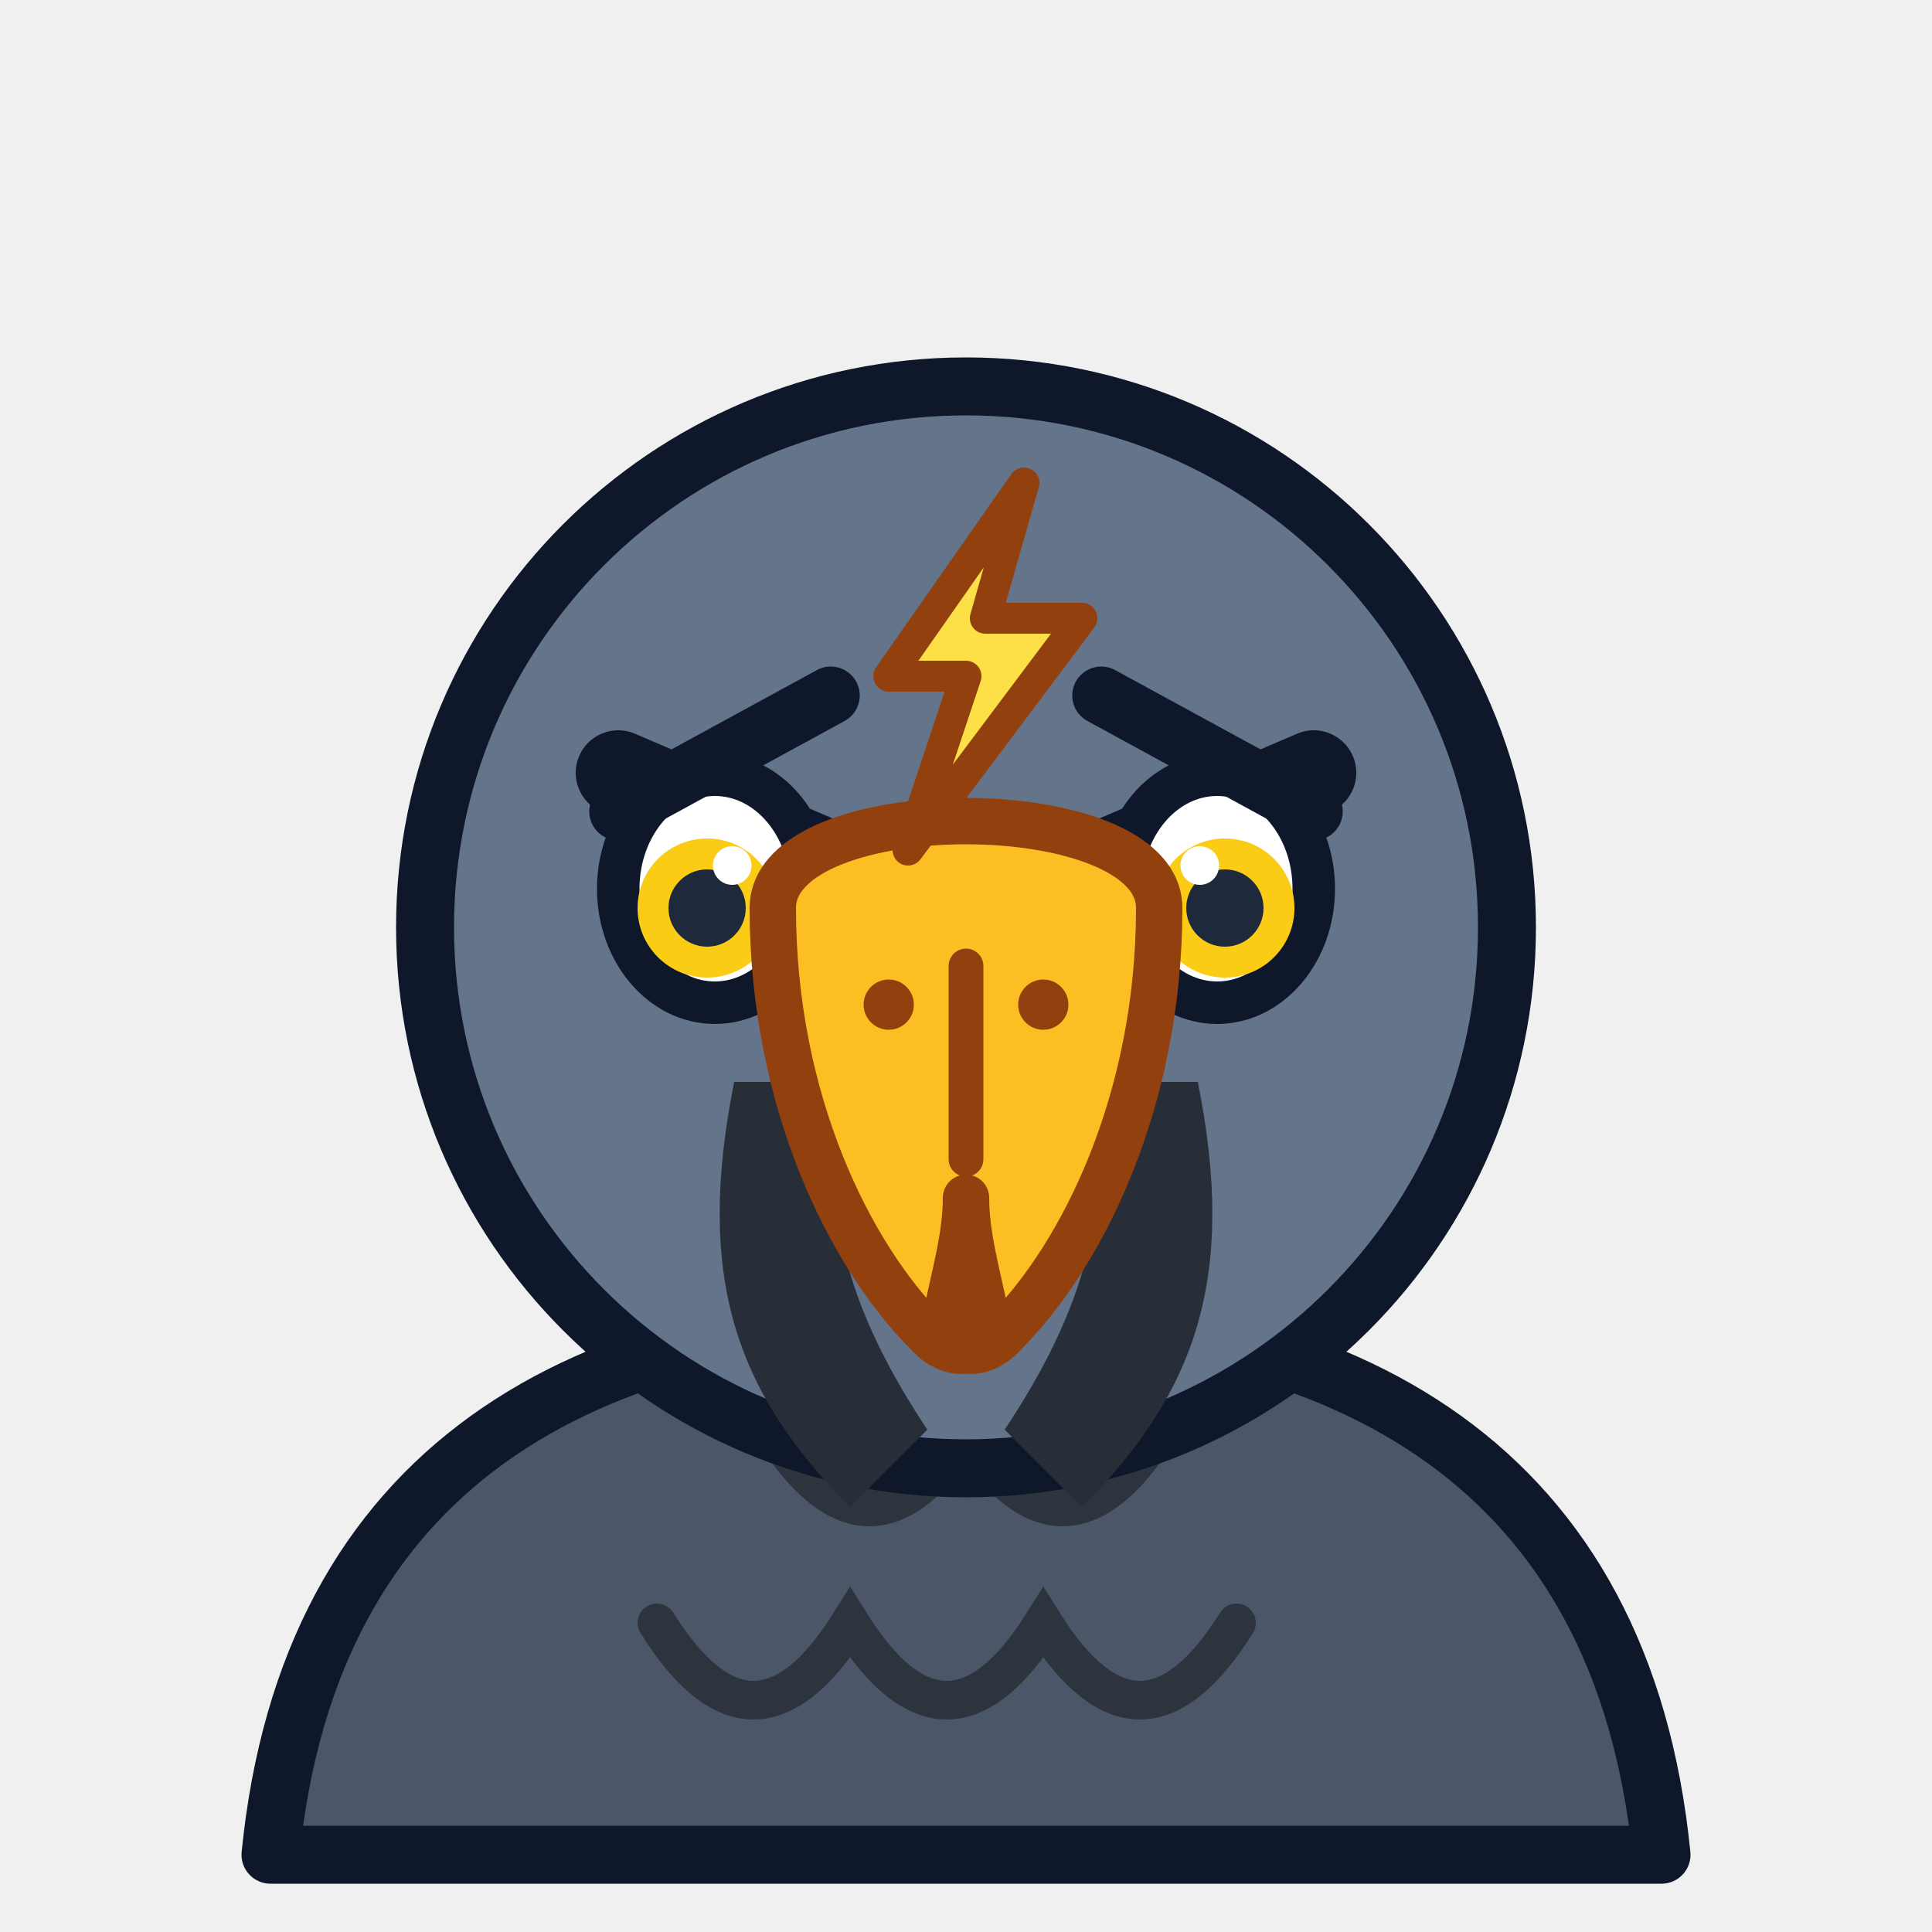
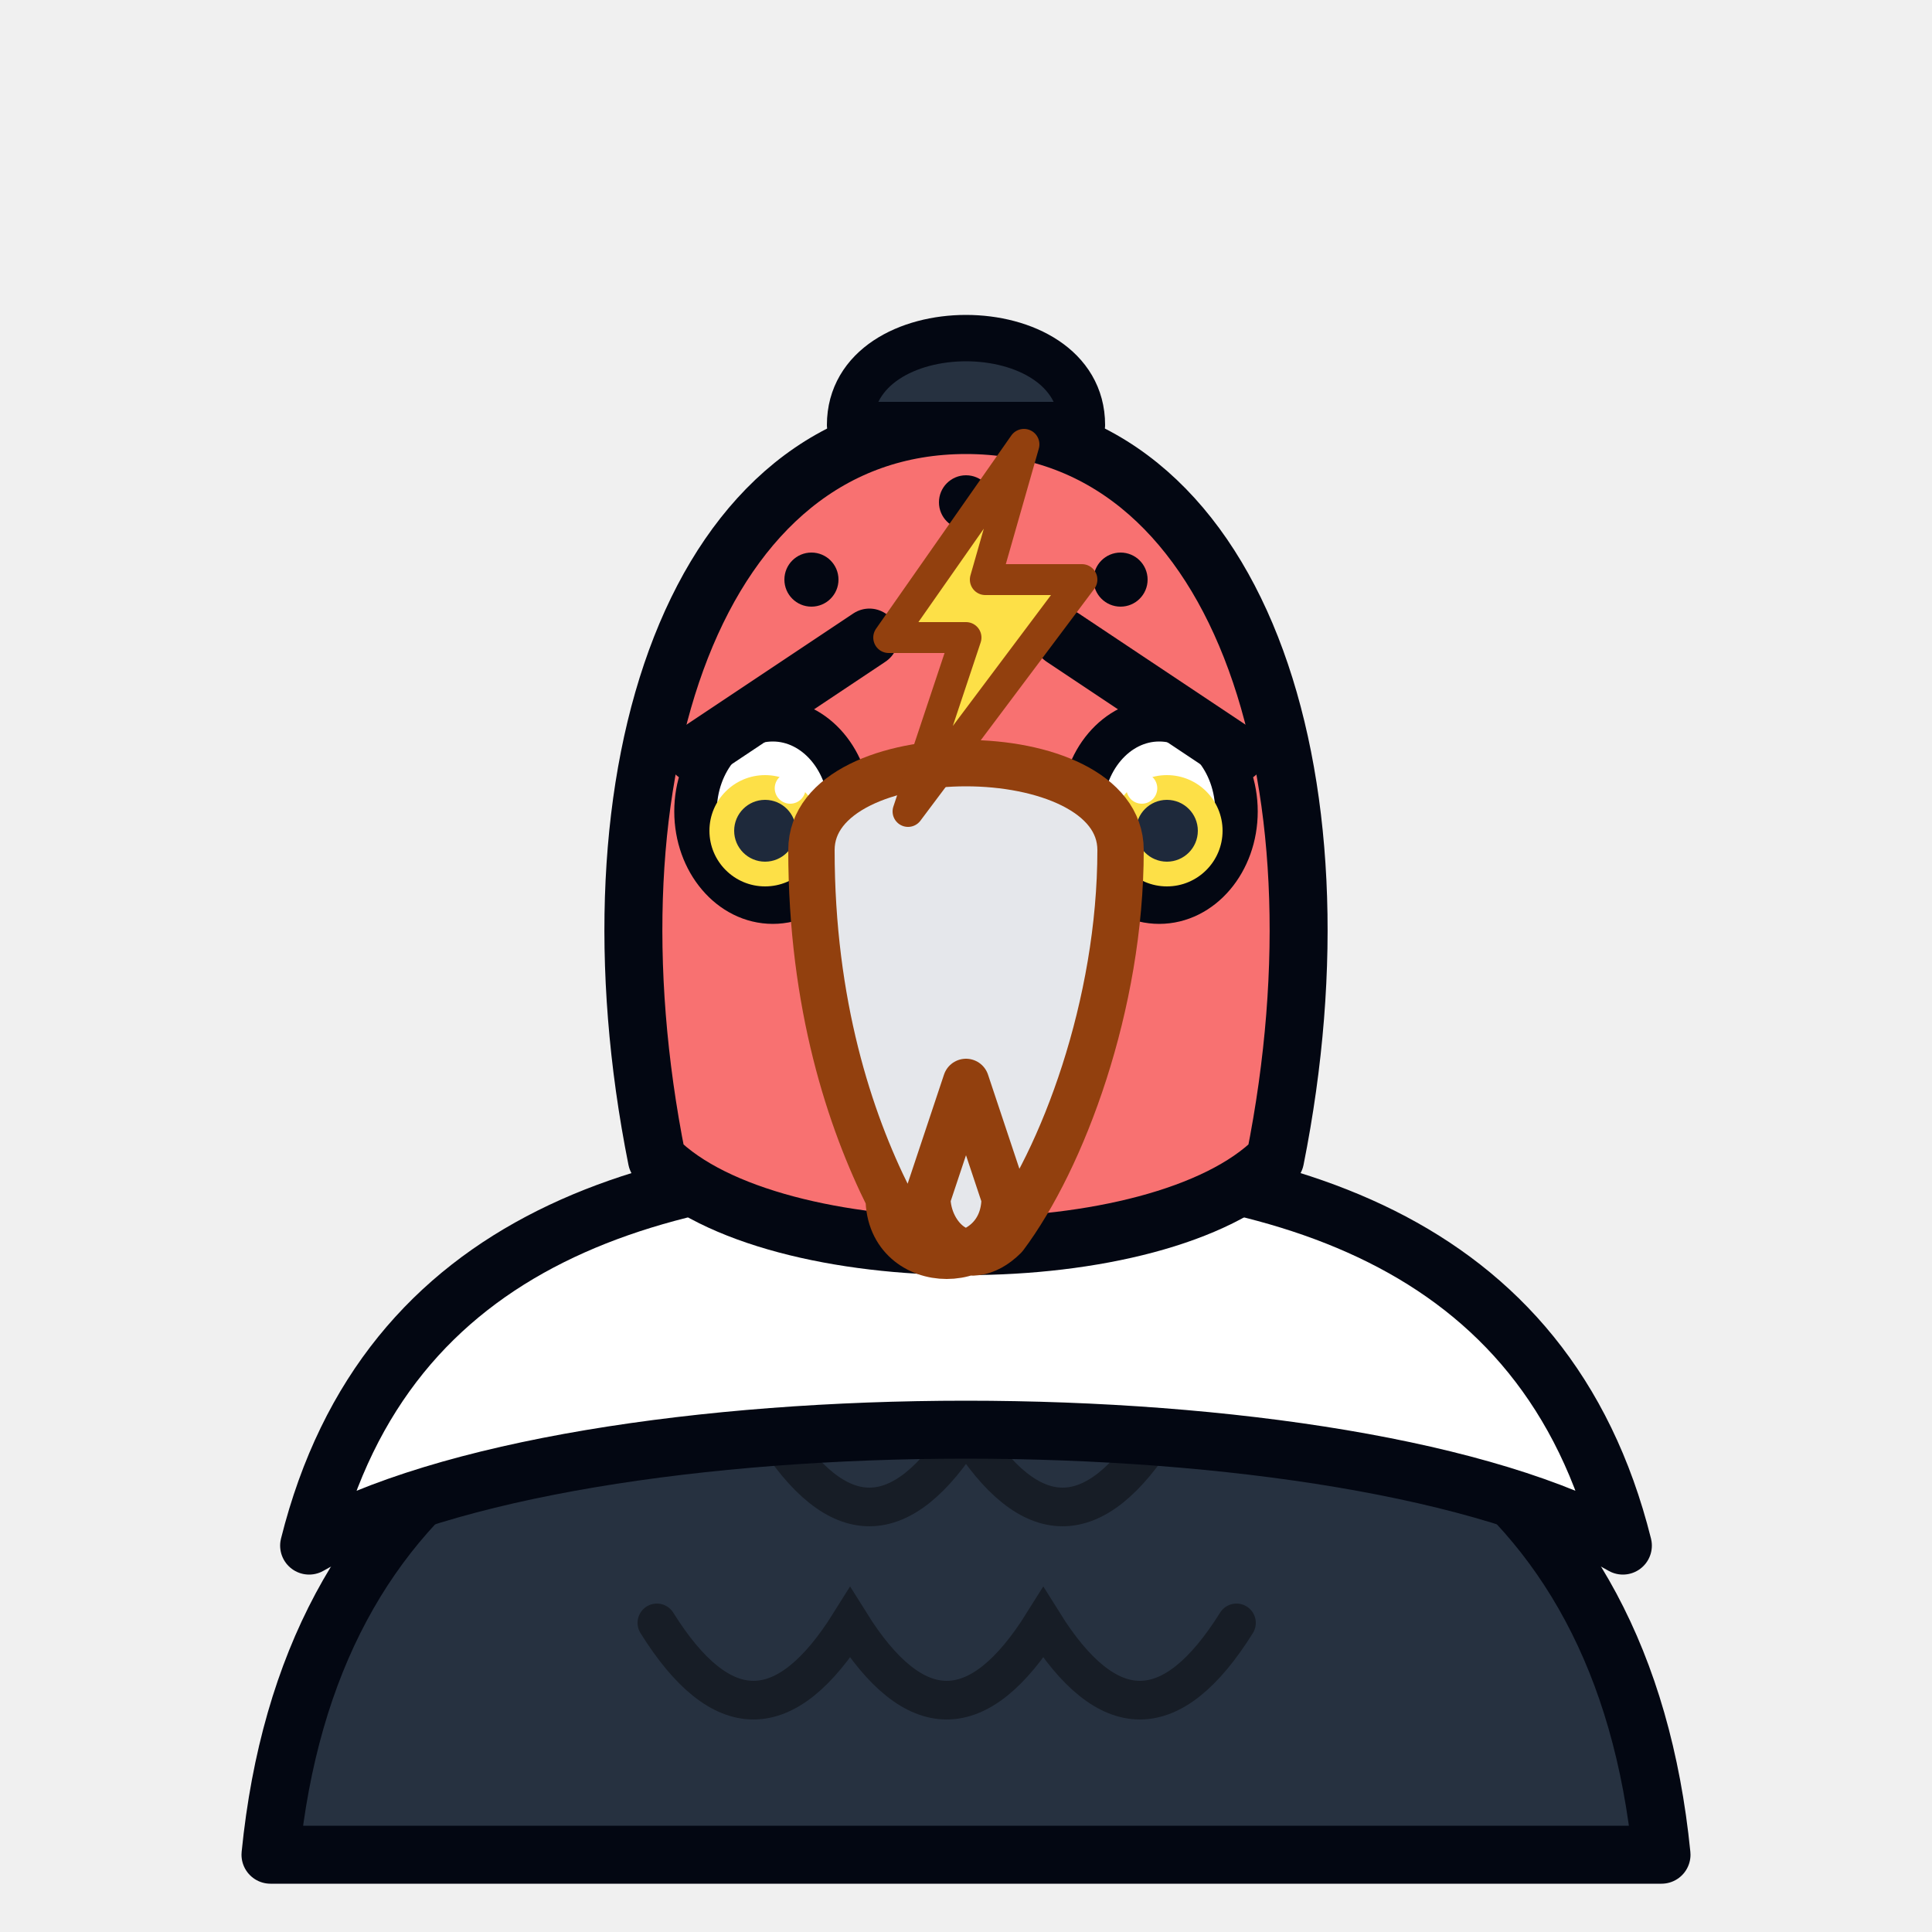
<svg xmlns="http://www.w3.org/2000/svg" viewBox="0 0 100 100" width="100%" height="100%">
-   <path d="M 14 96 C 16 76 30 68 50 68 C 70 68 84 76 86 96 Z" fill="#4b5768" stroke="#0F172A" stroke-width="3" stroke-linejoin="round" stroke-linecap="round" />
-   <path d="M 40 74 q 5 8 10 0 q 5 8 10 0 M 34 84 q 5 8 10 0 q 5 8 10 0 q 5 8 10 0" fill="none" stroke="#2d343e" stroke-width="2" stroke-linecap="round" />
-   <circle cx="50" cy="48" r="28" fill="#64748B" stroke="#0F172A" stroke-width="3" stroke-linejoin="round" stroke-linecap="round" />
-   <path d="M 38 56 C 36 66 38 72 44 78 L 48 74 C 44 68 42 62 44 56 Z M 62 56 C 64 66 62 72 56 78 L 52 74 C 56 68 58 62 56 56 Z" fill="#282e38" />
-   <path d="M 32 40 L 46 46 M 68 40 L 54 46" stroke="#0F172A" stroke-width="4.4" stroke-linecap="round" />
-   <ellipse cx="37" cy="46" rx="5" ry="5.9" fill="#FFFFFF" stroke="#0F172A" stroke-width="2.2" stroke-linejoin="round" stroke-linecap="round" />
-   <circle cx="36.6" cy="47" r="3.6" fill="#FACC15" />
-   <circle cx="36.6" cy="47" r="2" fill="#1E293B" />
-   <circle cx="37.9" cy="44.8" r="1" fill="#FFFFFF" />
-   <path d="M 43 36 L 32 42" fill="none" stroke="#0F172A" stroke-width="3" stroke-linejoin="round" stroke-linecap="round" />
-   <ellipse cx="63" cy="46" rx="5" ry="5.9" fill="#FFFFFF" stroke="#0F172A" stroke-width="2.2" stroke-linejoin="round" stroke-linecap="round" />
-   <circle cx="63.4" cy="47" r="3.6" fill="#FACC15" />
-   <circle cx="63.4" cy="47" r="2" fill="#1E293B" />
-   <circle cx="62.1" cy="44.8" r="1" fill="#FFFFFF" />
-   <path d="M 57 36 L 68 42" fill="none" stroke="#0F172A" stroke-width="3" stroke-linejoin="round" stroke-linecap="round" />
-   <path d="M 40 47 C 40 41 60 41 60 47 C 60 57 56 65 52 69 C 50.6 70.6 48.6 70 49 68 C 49.4 66 50 64 50 62 C 50 64 50.6 66 51 68 C 51.4 70 49.4 70.6 48 69 C 44 65 40 57 40 47 Z" fill="#FBBF24" stroke="#92400E" stroke-width="2.4" stroke-linejoin="round" />
-   <path d="M 50 50 L 50 60" stroke="#92400E" stroke-width="1.8" stroke-linecap="round" />
-   <circle cx="46" cy="52" r="1.3" fill="#92400E" />
-   <circle cx="54" cy="52" r="1.3" fill="#92400E" />
-   <polygon points="53,25 46,35 50,35 47,44 56,32 51,32" fill="#FDE047" stroke="#92400E" stroke-width="1.6" stroke-linejoin="round" />
+   <path d="M 14 96 C 16 76 30 68 50 68 C 70 68 84 76 86 96 Z" fill="#263140" stroke="#030712" stroke-width="3" stroke-linejoin="round" stroke-linecap="round" />
+   <path d="M 40 74 q 5 8 10 0 q 5 8 10 0 M 34 84 q 5 8 10 0 q 5 8 10 0 q 5 8 10 0" fill="none" stroke="#171d26" stroke-width="2" stroke-linecap="round" />
+   <path d="M 16 80 C 20 64 34 60 50 60 C 66 60 80 64 84 80 C 70 72 30 72 16 80 Z" fill="#FFFFFF" stroke="#030712" stroke-width="3" stroke-linejoin="round" stroke-linecap="round" />
+   <path d="M 34 60 C 30 40 36 22 50 22 C 64 22 70 40 66 60 C 60 66 40 66 34 60 Z" fill="#F87171" stroke="#030712" stroke-width="3" stroke-linejoin="round" stroke-linecap="round" />
+   <g fill="#030712">
+     <circle cx="42" cy="30" r="1.4" />
+     <circle cx="58" cy="30" r="1.4" />
+     <circle cx="50" cy="26" r="1.4" />
+   </g>
+   <path d="M 44 22 C 44 16 56 16 56 22 Z" fill="#263140" stroke="#030712" stroke-width="2.4" stroke-linejoin="round" stroke-linecap="round" />
+   <ellipse cx="40" cy="42" rx="4" ry="4.72" fill="#FFFFFF" stroke="#030712" stroke-width="2.2" stroke-linejoin="round" stroke-linecap="round" />
+   <circle cx="39.6" cy="43" r="2.88" fill="#FDE047" />
+   <circle cx="39.6" cy="43" r="1.6" fill="#1E293B" />
+   <circle cx="40.9" cy="40.8" r="0.8" fill="#FFFFFF" />
+   <path d="M 45 33 L 36 39" fill="none" stroke="#030712" stroke-width="3" stroke-linejoin="round" stroke-linecap="round" />
+   <ellipse cx="60" cy="42" rx="4" ry="4.72" fill="#FFFFFF" stroke="#030712" stroke-width="2.2" stroke-linejoin="round" stroke-linecap="round" />
+   <circle cx="60.4" cy="43" r="2.88" fill="#FDE047" />
+   <circle cx="60.4" cy="43" r="1.6" fill="#1E293B" />
+   <circle cx="59.1" cy="40.8" r="0.8" fill="#FFFFFF" />
+   <path d="M 55 33 L 64 39" fill="none" stroke="#030712" stroke-width="3" stroke-linejoin="round" stroke-linecap="round" />
+   <path d="M 42 44 C 42 38 58 38 58 44 C 58 52 55 60 52 64 C 50 66 48 64 48 62 L 50 56 L 52 62 C 52 66 46 66 46 62 C 44 58 42 52 42 44 Z" fill="#E5E7EB" stroke="#92400E" stroke-width="2.4" stroke-linejoin="round" />
+   <polygon points="53,23 46,33 50,33 47,42 56,30 51,30" fill="#FDE047" stroke="#92400E" stroke-width="1.6" stroke-linejoin="round" />
</svg>
